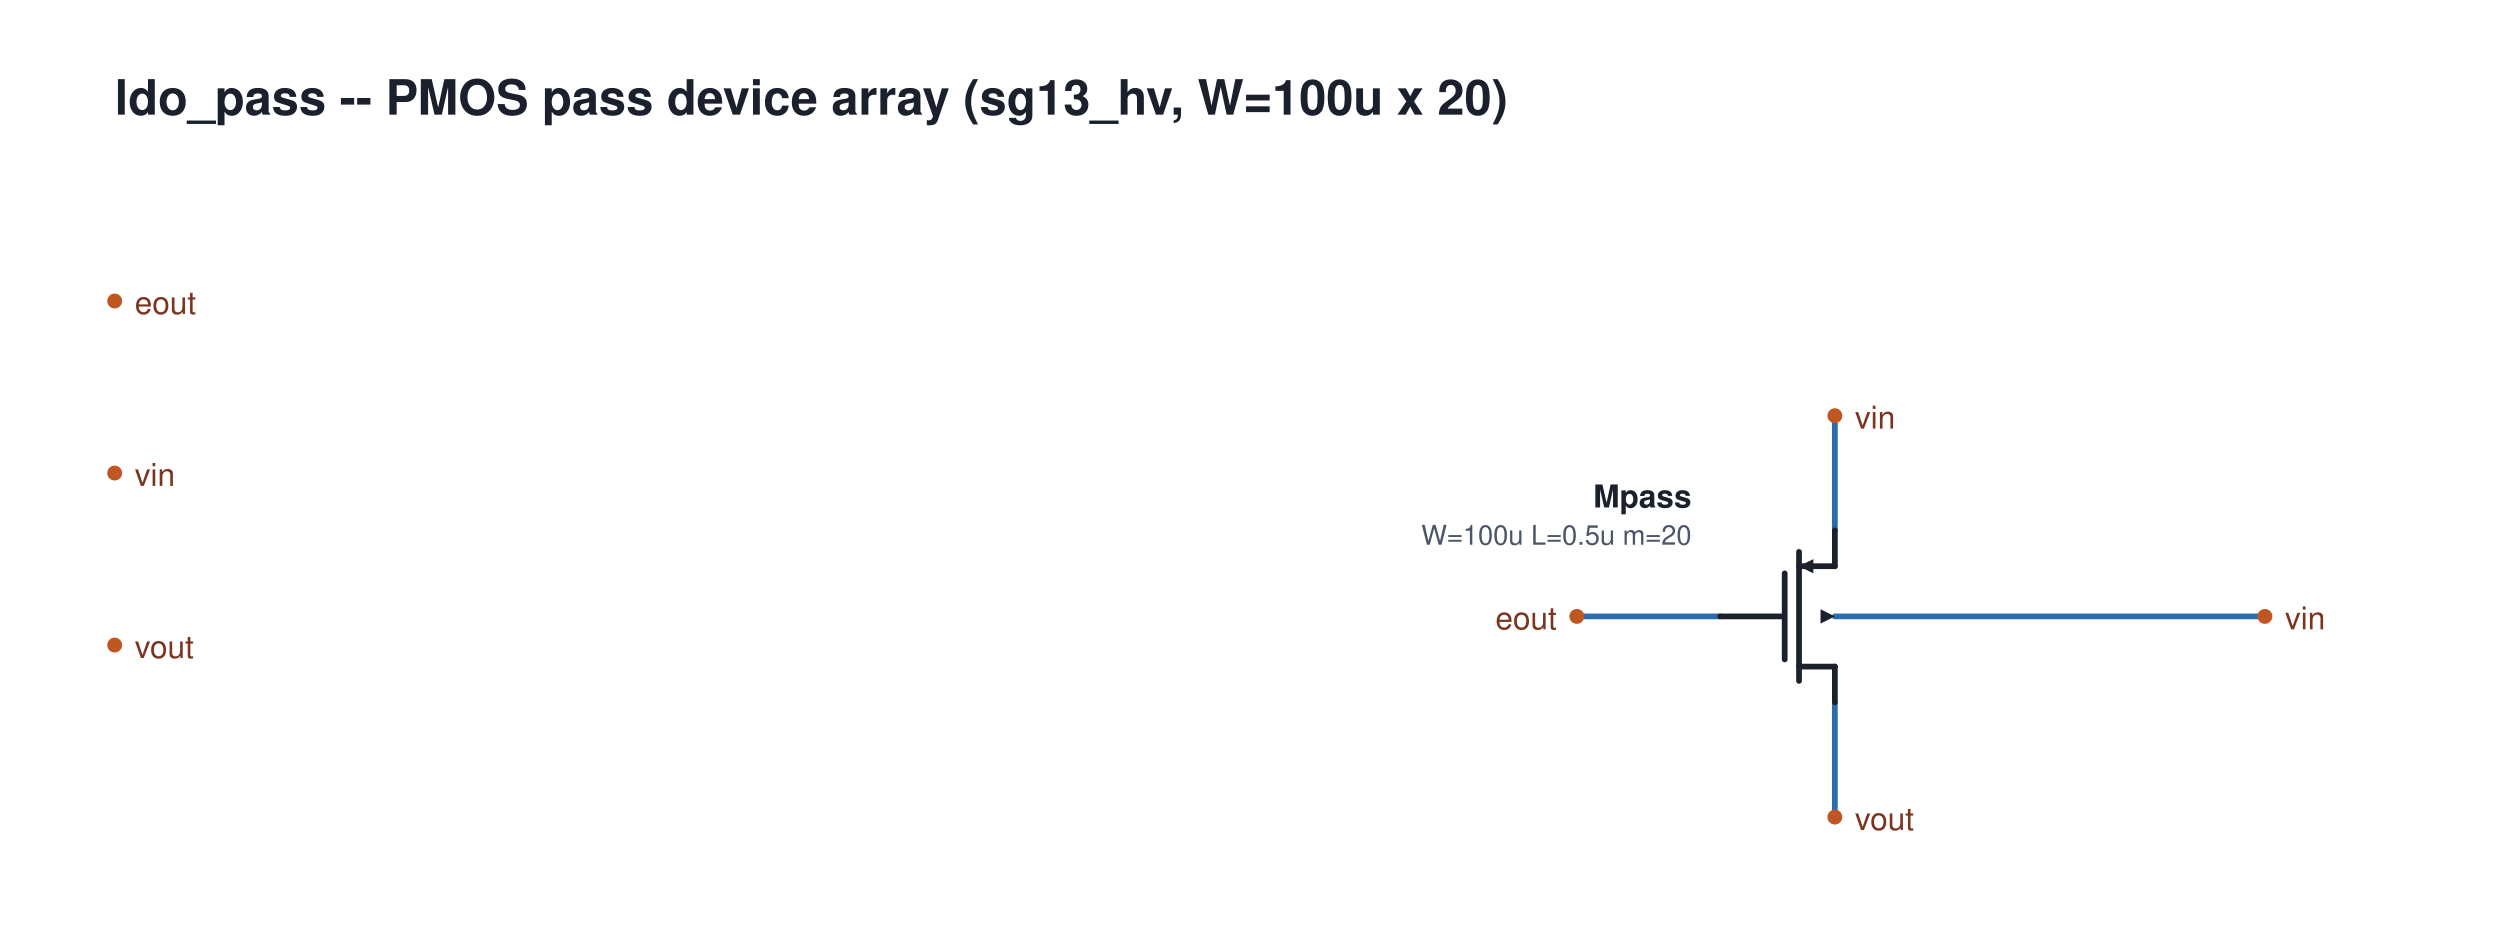
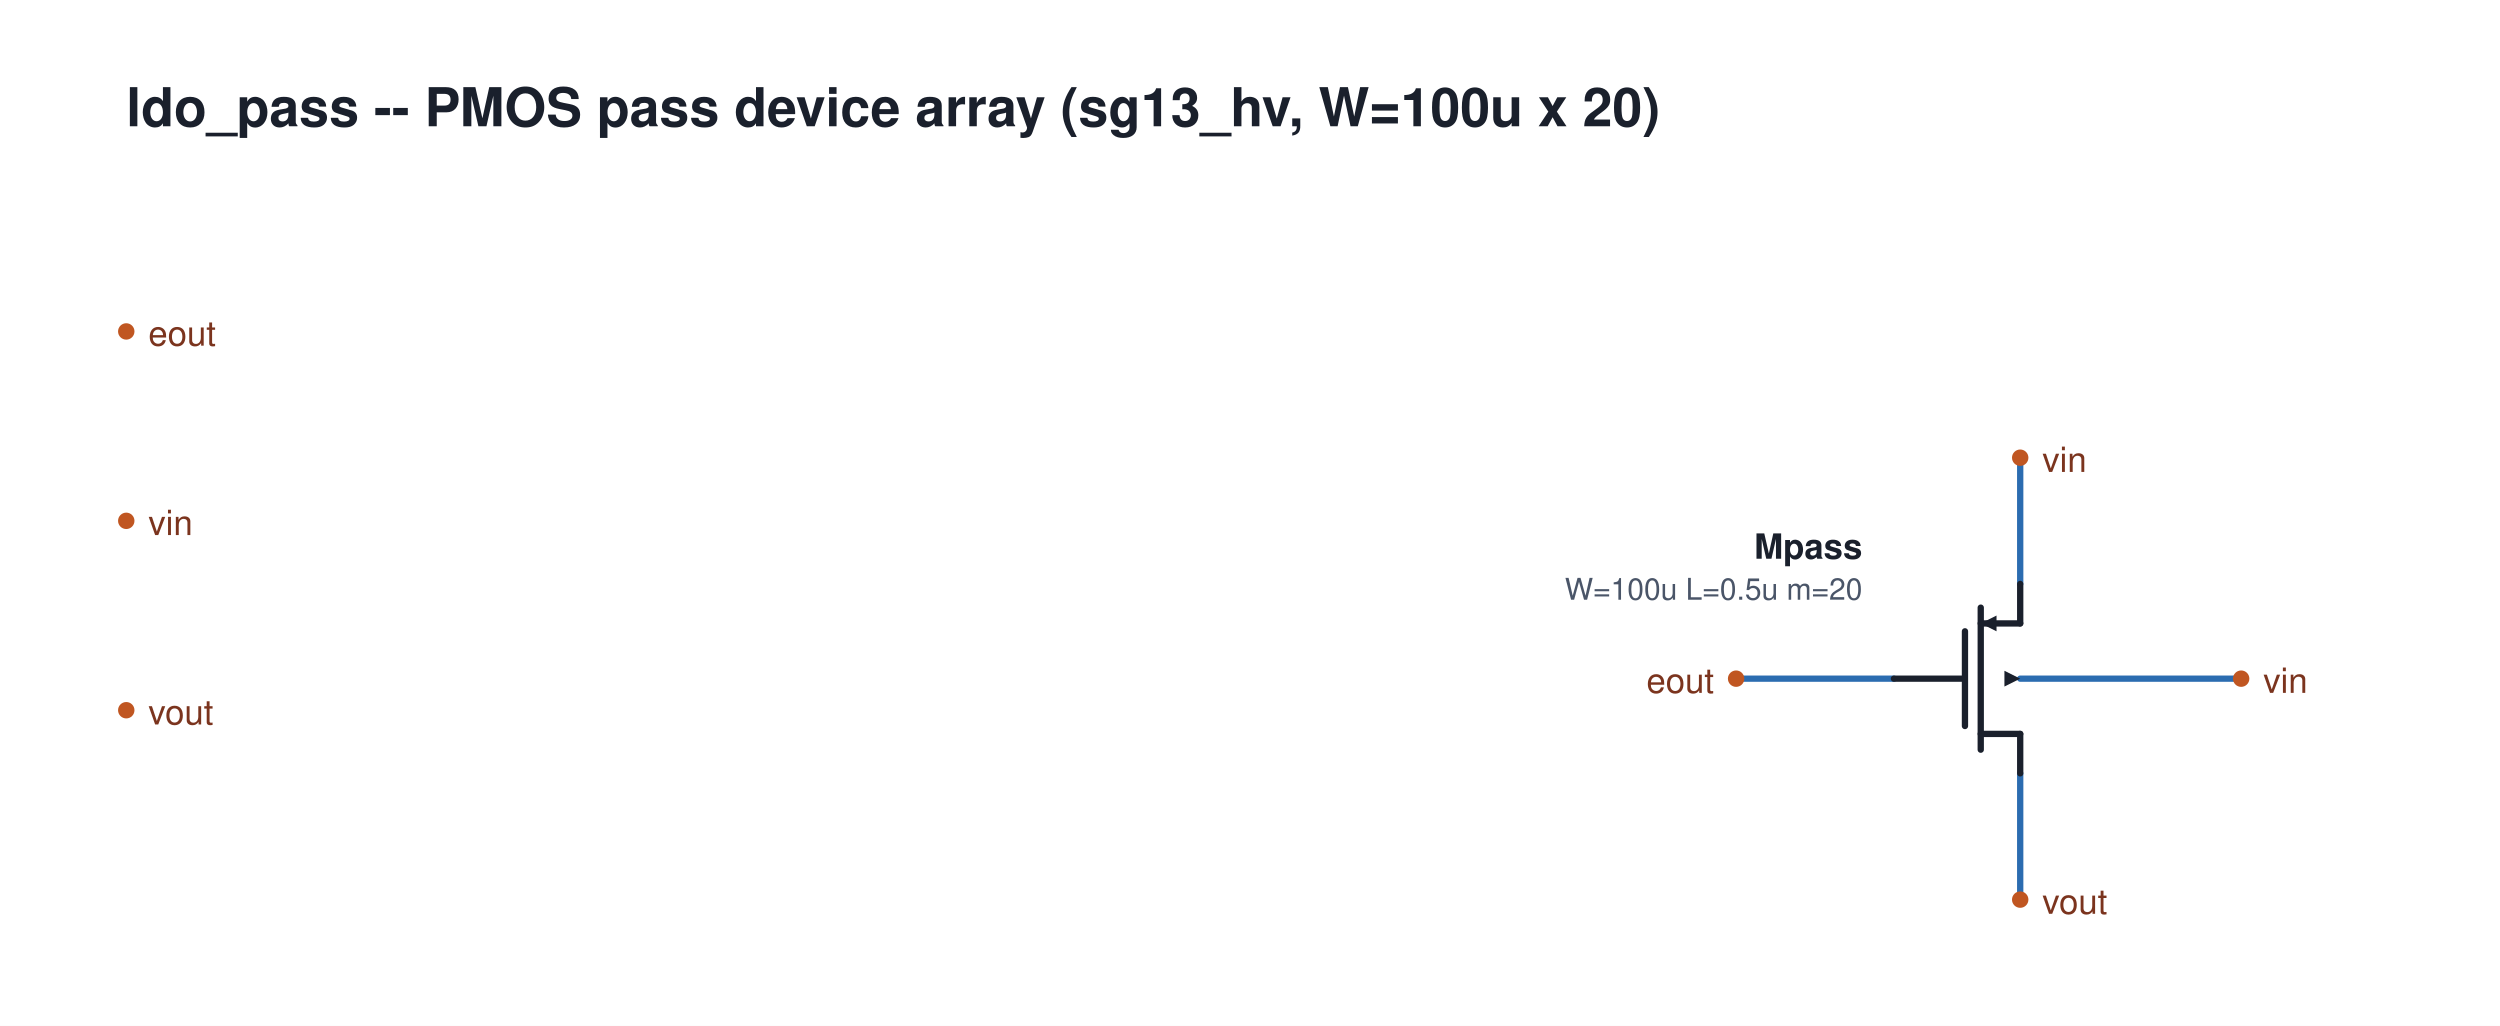
- <svg xmlns="http://www.w3.org/2000/svg" width="872" height="325" viewBox="-620 -325 872 325">
-   <rect x="-620.0" y="-325.0" width="872.0" height="325.0" fill="#ffffff" />
+ <svg xmlns="http://www.w3.org/2000/svg" width="792" height="325" viewBox="-620 -325 792 325">
+   <rect x="-620.0" y="-325.0" width="792.0" height="325.0" fill="#ffffff" />
  <line x1="20.0" y1="-80.0" x2="20.0" y2="-40.0" stroke="#2b6cb0" stroke-width="2" stroke-linecap="round" />
  <line x1="-20.0" y1="-110.0" x2="-70.0" y2="-110.0" stroke="#2b6cb0" stroke-width="2" stroke-linecap="round" />
  <line x1="20.0" y1="-140.0" x2="20.0" y2="-180.0" stroke="#2b6cb0" stroke-width="2" stroke-linecap="round" />
-   <line x1="20.0" y1="-110.0" x2="170.0" y2="-110.0" stroke="#2b6cb0" stroke-width="2" stroke-linecap="round" />
+   <line x1="20.0" y1="-110.0" x2="90.0" y2="-110.0" stroke="#2b6cb0" stroke-width="2" stroke-linecap="round" />
  <line x1="7.5" y1="-132.5" x2="7.5" y2="-87.5" stroke="#1a202c" stroke-width="2" stroke-linecap="round" />
  <line x1="20.0" y1="-140.0" x2="20.0" y2="-127.5" stroke="#1a202c" stroke-width="2" stroke-linecap="round" />
  <line x1="20.0" y1="-92.5" x2="20.0" y2="-80.0" stroke="#1a202c" stroke-width="2" stroke-linecap="round" />
  <line x1="2.5" y1="-125.0" x2="2.5" y2="-95.0" stroke="#1a202c" stroke-width="2" stroke-linecap="round" />
  <line x1="7.5" y1="-92.5" x2="20.0" y2="-92.5" stroke="#1a202c" stroke-width="2" stroke-linecap="round" />
  <line x1="7.5" y1="-127.5" x2="20.0" y2="-127.5" stroke="#1a202c" stroke-width="2" stroke-linecap="round" />
  <line x1="-20.0" y1="-110.0" x2="2.0" y2="-110.0" stroke="#1a202c" stroke-width="2" stroke-linecap="round" />
  <polygon points="12.5,-130.0 7.5,-127.5 12.5,-125.0 12.5,-130.0" fill="#1a202c" />
  <polygon points="15.0,-112.5 20.0,-110.0 15.0,-107.5 15.0,-112.5" fill="#1a202c" />
  <text x="-30.0" y="-148.0" text-anchor="end" font-family="Helvetica,Arial,sans-serif" font-size="11" font-weight="bold" fill="#1a202c">Mpass</text>
  <text x="-30.0" y="-135.0" text-anchor="end" font-family="Helvetica,Arial,sans-serif" font-size="9.5" fill="#4a5568">W=100u L=0.5u m=20</text>
  <circle cx="20.0" cy="-40.0" r="2.6" fill="#c05621" />
  <text x="27.0" y="-35.5" text-anchor="start" font-family="Helvetica,Arial,sans-serif" font-size="11" fill="#7b341e">vout</text>
  <circle cx="-70.0" cy="-110.0" r="2.6" fill="#c05621" />
  <text x="-77.0" y="-105.5" text-anchor="end" font-family="Helvetica,Arial,sans-serif" font-size="11" fill="#7b341e">eout</text>
  <circle cx="20.0" cy="-180.0" r="2.6" fill="#c05621" />
  <text x="27.0" y="-175.5" text-anchor="start" font-family="Helvetica,Arial,sans-serif" font-size="11" fill="#7b341e">vin</text>
-   <circle cx="170.0" cy="-110.0" r="2.6" fill="#c05621" />
-   <text x="177.0" y="-105.5" text-anchor="start" font-family="Helvetica,Arial,sans-serif" font-size="11" fill="#7b341e">vin</text>
+   <circle cx="90.0" cy="-110.0" r="2.6" fill="#c05621" />
+   <text x="97.0" y="-105.5" text-anchor="start" font-family="Helvetica,Arial,sans-serif" font-size="11" fill="#7b341e">vin</text>
  <circle cx="-580.0" cy="-220.0" r="2.6" fill="#c05621" />
  <text x="-573.0" y="-215.5" text-anchor="start" font-family="Helvetica,Arial,sans-serif" font-size="11" fill="#7b341e">eout</text>
  <circle cx="-580.0" cy="-160.0" r="2.6" fill="#c05621" />
  <text x="-573.0" y="-155.5" text-anchor="start" font-family="Helvetica,Arial,sans-serif" font-size="11" fill="#7b341e">vin</text>
  <circle cx="-580.0" cy="-100.0" r="2.6" fill="#c05621" />
  <text x="-573.0" y="-95.5" text-anchor="start" font-family="Helvetica,Arial,sans-serif" font-size="11" fill="#7b341e">vout</text>
  <text x="-580.0" y="-285.0" font-family="Helvetica,Arial,sans-serif" font-size="17.0" font-weight="bold" fill="#1a202c">ldo_pass -- PMOS pass device array (sg13_hv, W=100u x 20)</text>
</svg>
